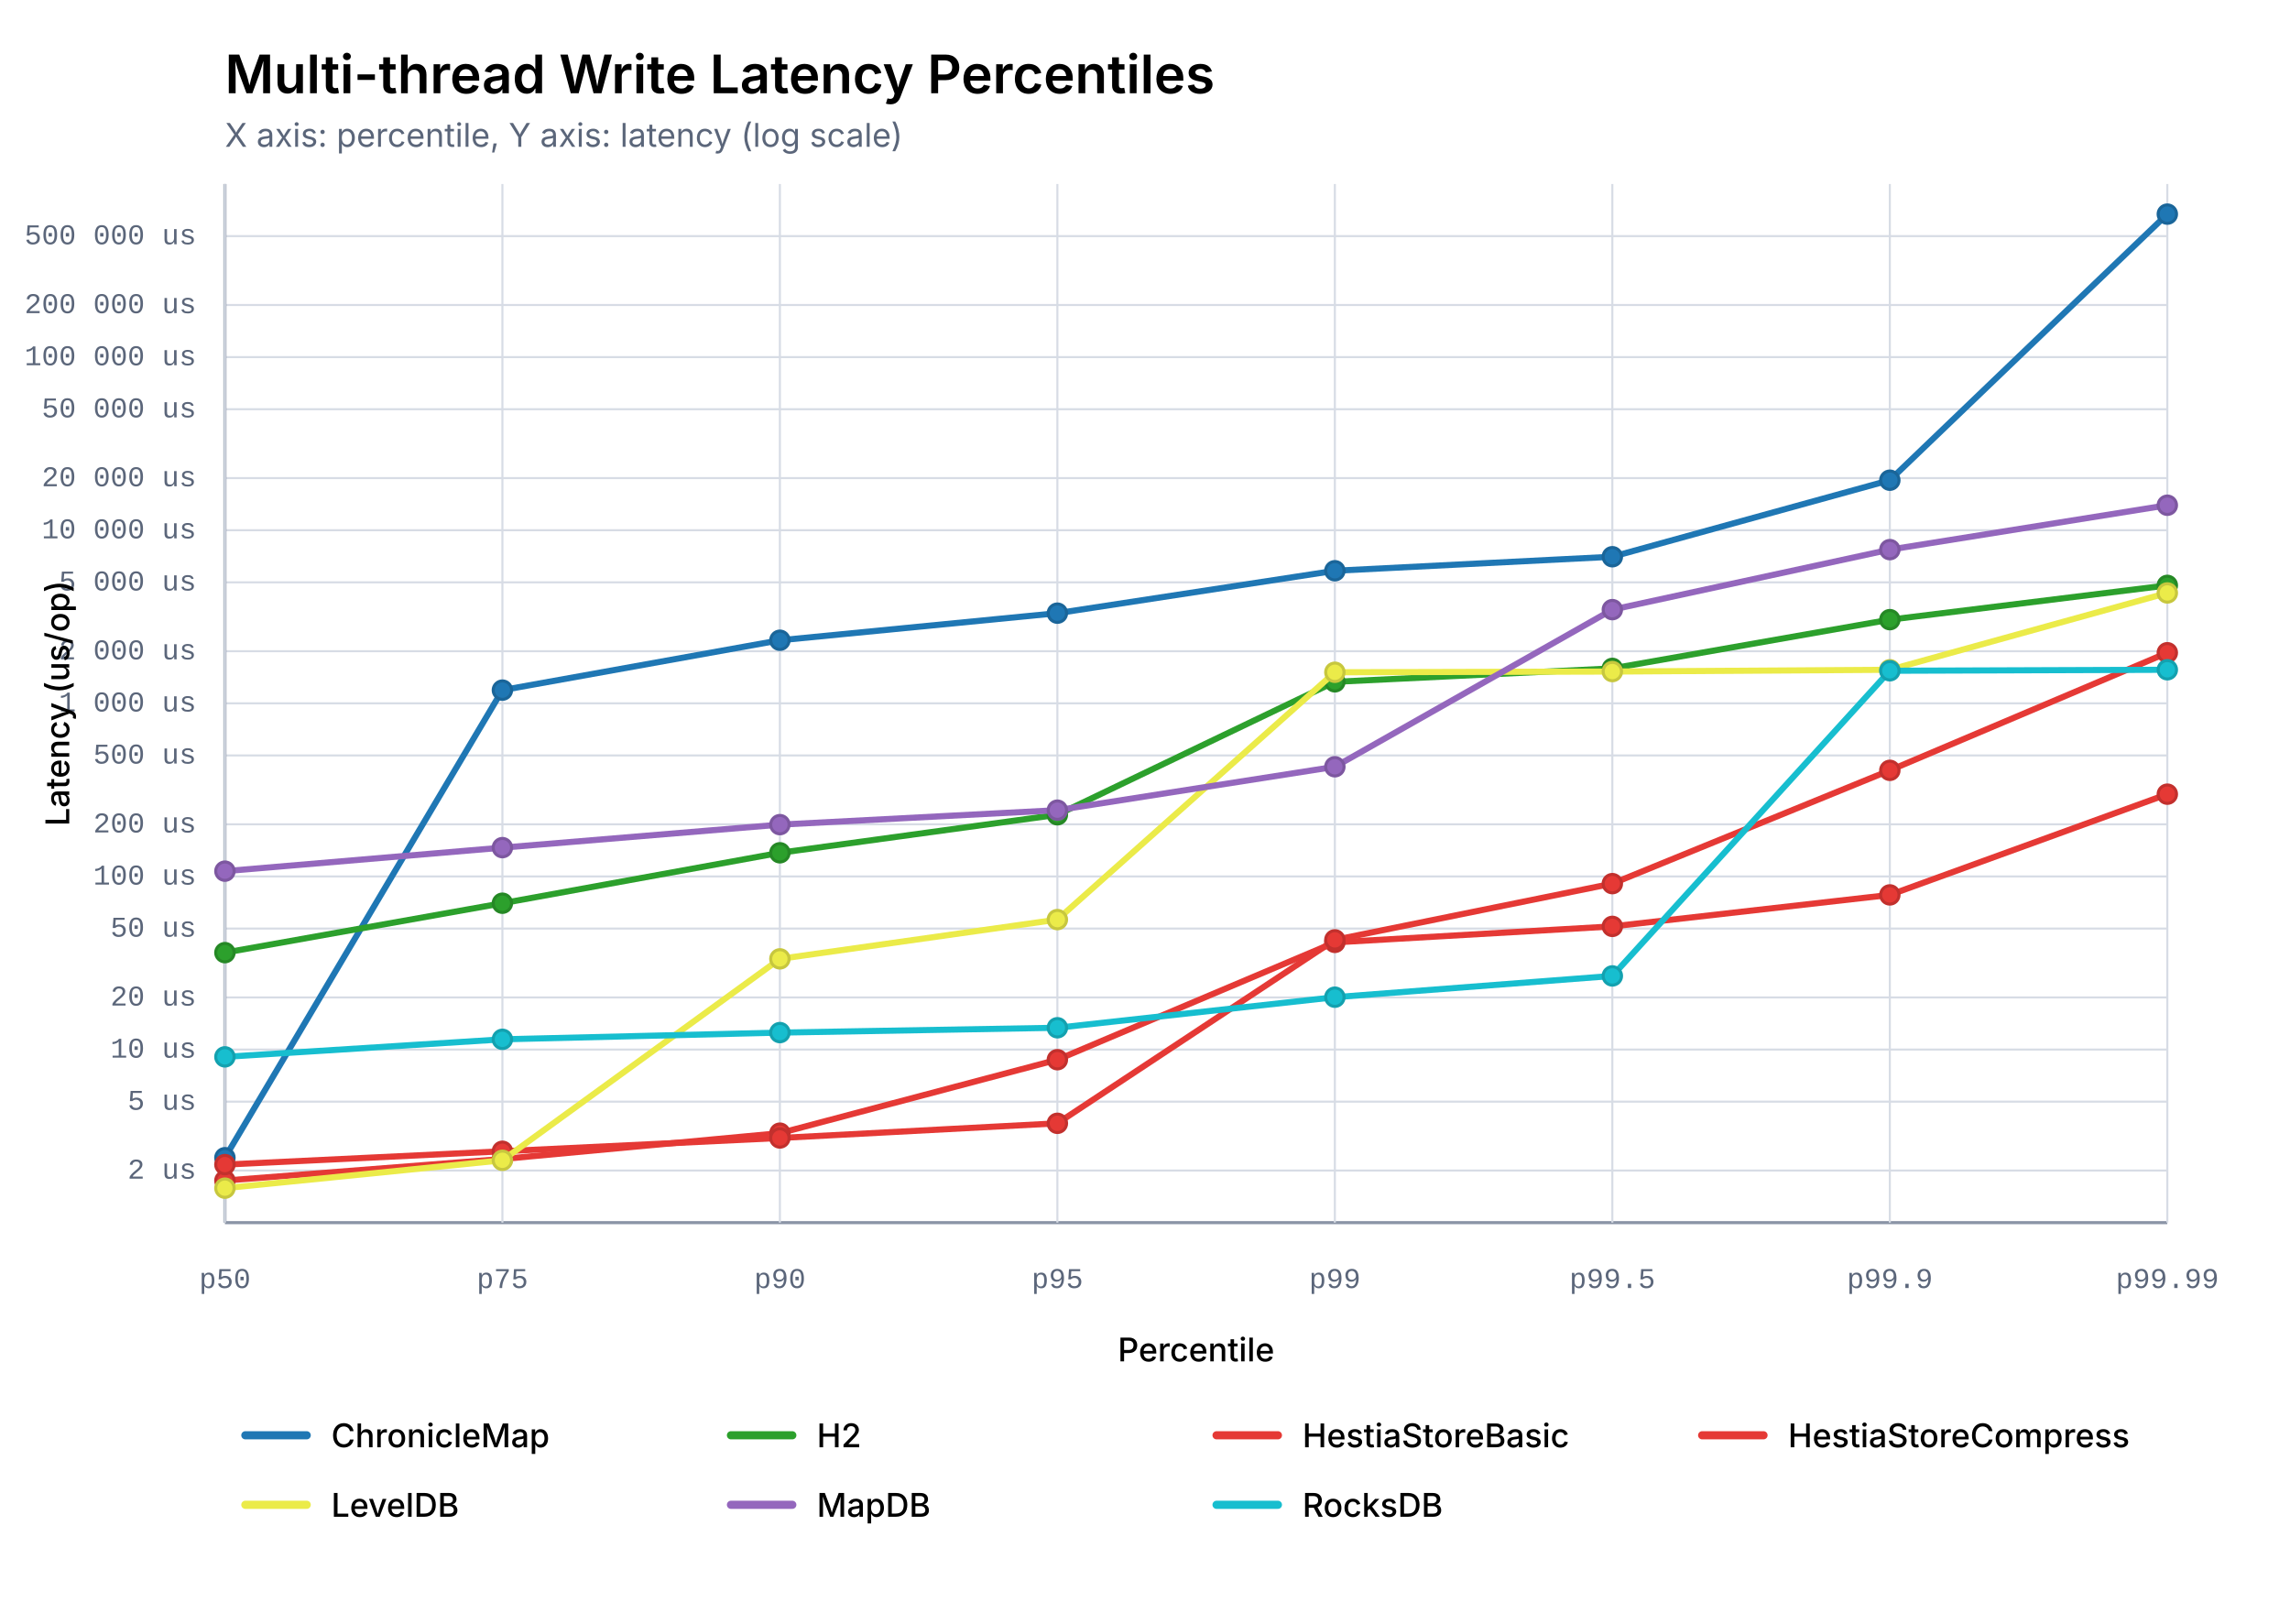
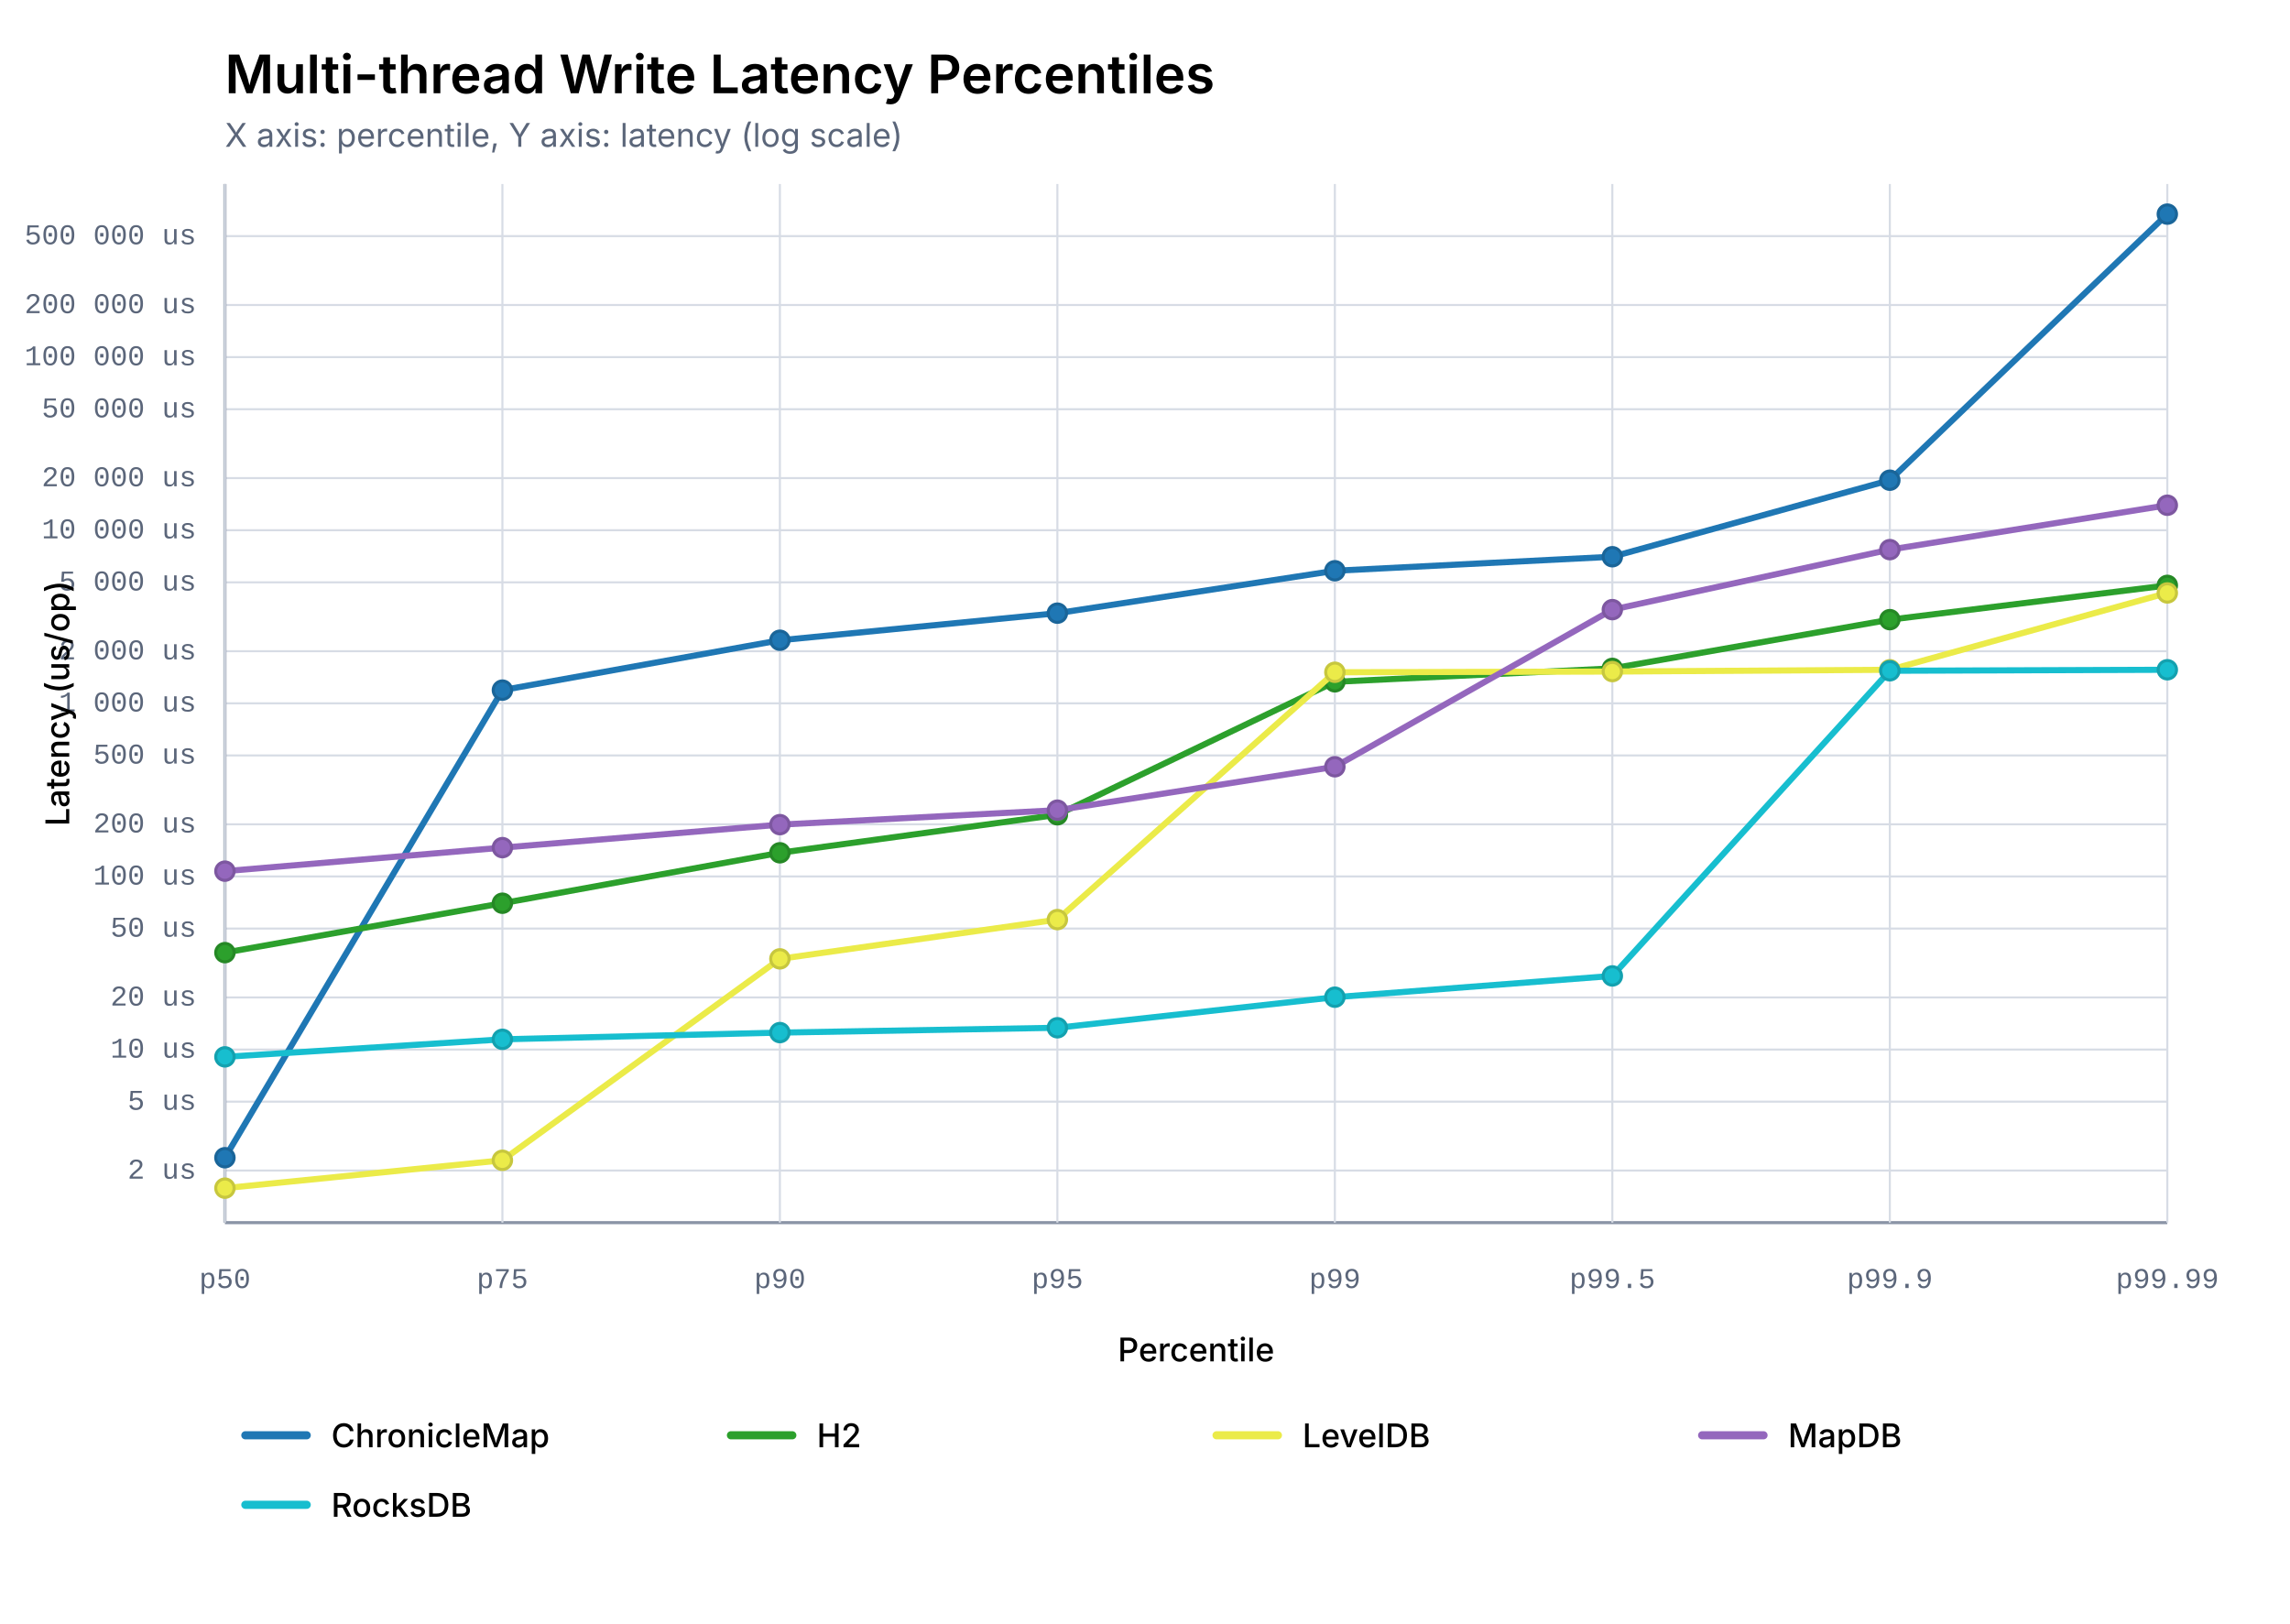
<svg xmlns="http://www.w3.org/2000/svg" width="1120" height="794" viewBox="0 0 1120 794">
  <style>
        text { fill: currentColor; dominant-baseline: middle; }
        .title { font: 600 26px "Inter", "Helvetica Neue", Arial, sans-serif; }
        .subtitle { font: 16px "Inter", "Helvetica Neue", Arial, sans-serif; fill: #5B667A; }
        .axis-label { font: 500 16px "Inter", "Helvetica Neue", Arial, sans-serif; }
        .tick { font: 14px "IBM Plex Mono", "Courier New", monospace; fill: #5B667A; }
        .legend { font: 500 16px "Inter", "Helvetica Neue", Arial, sans-serif; }
        .grid { stroke: #D7DCE5; stroke-width: 1; fill: none; }
        .axis { stroke: #8A94A6; stroke-width: 1.5; fill: none; }
    </style>
  <text class="title" x="110" y="36">Multi-thread Write Latency Percentiles</text>
  <text class="subtitle" x="110" y="66">X axis: percentile, Y axis: latency (log scale)</text>
  <line class="grid" x1="110" y1="572.513" x2="1060" y2="572.513" />
  <text class="tick" x="96" y="572.513" text-anchor="end">2 us</text>
  <line class="grid" x1="110" y1="538.821" x2="1060" y2="538.821" />
  <text class="tick" x="96" y="538.821" text-anchor="end">5 us</text>
  <line class="grid" x1="110" y1="513.333" x2="1060" y2="513.333" />
  <text class="tick" x="96" y="513.333" text-anchor="end">10 us</text>
  <line class="grid" x1="110" y1="487.846" x2="1060" y2="487.846" />
  <text class="tick" x="96" y="487.846" text-anchor="end">20 us</text>
  <line class="grid" x1="110" y1="454.154" x2="1060" y2="454.154" />
  <text class="tick" x="96" y="454.154" text-anchor="end">50 us</text>
  <line class="grid" x1="110" y1="428.667" x2="1060" y2="428.667" />
  <text class="tick" x="96" y="428.667" text-anchor="end">100 us</text>
  <line class="grid" x1="110" y1="403.179" x2="1060" y2="403.179" />
  <text class="tick" x="96" y="403.179" text-anchor="end">200 us</text>
  <line class="grid" x1="110" y1="369.487" x2="1060" y2="369.487" />
  <text class="tick" x="96" y="369.487" text-anchor="end">500 us</text>
  <line class="grid" x1="110" y1="344.0" x2="1060" y2="344.0" />
  <text class="tick" x="96" y="344.0" text-anchor="end">1 000 us</text>
  <line class="grid" x1="110" y1="318.513" x2="1060" y2="318.513" />
  <text class="tick" x="96" y="318.513" text-anchor="end">2 000 us</text>
  <line class="grid" x1="110" y1="284.821" x2="1060" y2="284.821" />
  <text class="tick" x="96" y="284.821" text-anchor="end">5 000 us</text>
  <line class="grid" x1="110" y1="259.333" x2="1060" y2="259.333" />
  <text class="tick" x="96" y="259.333" text-anchor="end">10 000 us</text>
  <line class="grid" x1="110" y1="233.846" x2="1060" y2="233.846" />
  <text class="tick" x="96" y="233.846" text-anchor="end">20 000 us</text>
  <line class="grid" x1="110" y1="200.154" x2="1060" y2="200.154" />
  <text class="tick" x="96" y="200.154" text-anchor="end">50 000 us</text>
  <line class="grid" x1="110" y1="174.667" x2="1060" y2="174.667" />
  <text class="tick" x="96" y="174.667" text-anchor="end">100 000 us</text>
  <line class="grid" x1="110" y1="149.179" x2="1060" y2="149.179" />
  <text class="tick" x="96" y="149.179" text-anchor="end">200 000 us</text>
  <line class="grid" x1="110" y1="115.487" x2="1060" y2="115.487" />
  <text class="tick" x="96" y="115.487" text-anchor="end">500 000 us</text>
  <line class="axis" x1="110" y1="598" x2="1060" y2="598" />
  <line class="axis" x1="110" y1="90" x2="110" y2="598" />
  <line class="grid" x1="110.0" y1="90" x2="110.0" y2="598" />
  <text class="tick" x="110.0" y="626" text-anchor="middle">p50</text>
  <line class="grid" x1="245.714" y1="90" x2="245.714" y2="598" />
  <text class="tick" x="245.714" y="626" text-anchor="middle">p75</text>
  <line class="grid" x1="381.429" y1="90" x2="381.429" y2="598" />
  <text class="tick" x="381.429" y="626" text-anchor="middle">p90</text>
  <line class="grid" x1="517.143" y1="90" x2="517.143" y2="598" />
  <text class="tick" x="517.143" y="626" text-anchor="middle">p95</text>
  <line class="grid" x1="652.857" y1="90" x2="652.857" y2="598" />
  <text class="tick" x="652.857" y="626" text-anchor="middle">p99</text>
  <line class="grid" x1="788.571" y1="90" x2="788.571" y2="598" />
  <text class="tick" x="788.571" y="626" text-anchor="middle">p99.5</text>
  <line class="grid" x1="924.286" y1="90" x2="924.286" y2="598" />
  <text class="tick" x="924.286" y="626" text-anchor="middle">p99.9</text>
  <line class="grid" x1="1060.0" y1="90" x2="1060.0" y2="598" />
  <text class="tick" x="1060.0" y="626" text-anchor="middle">p99.99</text>
  <text class="axis-label" x="585" y="660" text-anchor="middle">Percentile</text>
  <text class="axis-label" x="28" y="344" transform="rotate(-90 28 344)" text-anchor="middle">Latency (us/op)</text>
  <polyline points="110.00,566.24 245.71,337.54 381.43,313.15 517.14,299.90 652.86,279.16 788.57,272.30 924.29,234.87 1060.00,104.72" fill="none" stroke="#1F77B4" stroke-width="3" stroke-linejoin="round" stroke-linecap="round" />
  <circle cx="110.0" cy="566.24" r="4.5" fill="#1F77B4" stroke="#1A6599" stroke-width="1.5" />
  <circle cx="245.714" cy="337.544" r="4.5" fill="#1F77B4" stroke="#1A6599" stroke-width="1.5" />
  <circle cx="381.429" cy="313.147" r="4.5" fill="#1F77B4" stroke="#1A6599" stroke-width="1.5" />
  <circle cx="517.143" cy="299.902" r="4.5" fill="#1F77B4" stroke="#1A6599" stroke-width="1.5" />
  <circle cx="652.857" cy="279.156" r="4.5" fill="#1F77B4" stroke="#1A6599" stroke-width="1.5" />
  <circle cx="788.571" cy="272.298" r="4.5" fill="#1F77B4" stroke="#1A6599" stroke-width="1.5" />
  <circle cx="924.286" cy="234.87" r="4.5" fill="#1F77B4" stroke="#1A6599" stroke-width="1.5" />
  <circle cx="1060.0" cy="104.723" r="4.5" fill="#1F77B4" stroke="#1A6599" stroke-width="1.5" />
  <polyline points="110.00,465.94 245.71,441.77 381.43,417.10 517.14,398.51 652.86,333.48 788.57,326.92 924.29,303.08 1060.00,286.32" fill="none" stroke="#2CA02C" stroke-width="3" stroke-linejoin="round" stroke-linecap="round" />
  <circle cx="110.0" cy="465.94" r="4.5" fill="#2CA02C" stroke="#258825" stroke-width="1.5" />
  <circle cx="245.714" cy="441.773" r="4.5" fill="#2CA02C" stroke="#258825" stroke-width="1.5" />
  <circle cx="381.429" cy="417.102" r="4.5" fill="#2CA02C" stroke="#258825" stroke-width="1.5" />
  <circle cx="517.143" cy="398.511" r="4.5" fill="#2CA02C" stroke="#258825" stroke-width="1.5" />
  <circle cx="652.857" cy="333.481" r="4.5" fill="#2CA02C" stroke="#258825" stroke-width="1.5" />
  <circle cx="788.571" cy="326.918" r="4.5" fill="#2CA02C" stroke="#258825" stroke-width="1.5" />
  <circle cx="924.286" cy="303.076" r="4.5" fill="#2CA02C" stroke="#258825" stroke-width="1.5" />
  <circle cx="1060.0" cy="286.318" r="4.5" fill="#2CA02C" stroke="#258825" stroke-width="1.5" />
-   <polyline points="110.00,577.42 245.71,566.87 381.43,554.23 517.14,518.30 652.86,460.92 788.57,453.10 924.29,437.70 1060.00,388.43" fill="none" stroke="#E53935" stroke-width="3" stroke-linejoin="round" stroke-linecap="round" />
-   <circle cx="110.0" cy="577.423" r="4.5" fill="#E53935" stroke="#C2302D" stroke-width="1.5" />
-   <circle cx="245.714" cy="566.866" r="4.5" fill="#E53935" stroke="#C2302D" stroke-width="1.5" />
-   <circle cx="381.429" cy="554.233" r="4.5" fill="#E53935" stroke="#C2302D" stroke-width="1.5" />
-   <circle cx="517.143" cy="518.302" r="4.5" fill="#E53935" stroke="#C2302D" stroke-width="1.5" />
-   <circle cx="652.857" cy="460.917" r="4.5" fill="#E53935" stroke="#C2302D" stroke-width="1.5" />
-   <circle cx="788.571" cy="453.098" r="4.5" fill="#E53935" stroke="#C2302D" stroke-width="1.5" />
-   <circle cx="924.286" cy="437.705" r="4.5" fill="#E53935" stroke="#C2302D" stroke-width="1.5" />
-   <circle cx="1060.0" cy="388.431" r="4.5" fill="#E53935" stroke="#C2302D" stroke-width="1.5" />
-   <polyline points="110.00,569.61 245.71,563.09 381.43,556.59 517.14,549.42 652.86,459.69 788.57,432.18 924.29,376.77 1060.00,319.26" fill="none" stroke="#E53935" stroke-width="3" stroke-linejoin="round" stroke-linecap="round" />
-   <circle cx="110.0" cy="569.615" r="4.5" fill="#E53935" stroke="#C2302D" stroke-width="1.5" />
-   <circle cx="245.714" cy="563.093" r="4.5" fill="#E53935" stroke="#C2302D" stroke-width="1.5" />
-   <circle cx="381.429" cy="556.588" r="4.5" fill="#E53935" stroke="#C2302D" stroke-width="1.5" />
-   <circle cx="517.143" cy="549.418" r="4.5" fill="#E53935" stroke="#C2302D" stroke-width="1.5" />
-   <circle cx="652.857" cy="459.693" r="4.5" fill="#E53935" stroke="#C2302D" stroke-width="1.5" />
-   <circle cx="788.571" cy="432.183" r="4.5" fill="#E53935" stroke="#C2302D" stroke-width="1.5" />
-   <circle cx="924.286" cy="376.774" r="4.5" fill="#E53935" stroke="#C2302D" stroke-width="1.5" />
-   <circle cx="1060.0" cy="319.256" r="4.5" fill="#E53935" stroke="#C2302D" stroke-width="1.5" />
  <polyline points="110.00,581.13 245.71,567.50 381.43,468.98 517.14,449.78 652.86,328.81 788.57,328.46 924.29,327.59 1060.00,290.01" fill="none" stroke="#ebeb49" stroke-width="3" stroke-linejoin="round" stroke-linecap="round" />
  <circle cx="110.0" cy="581.134" r="4.5" fill="#ebeb49" stroke="#C7C73E" stroke-width="1.5" />
  <circle cx="245.714" cy="567.502" r="4.5" fill="#ebeb49" stroke="#C7C73E" stroke-width="1.5" />
  <circle cx="381.429" cy="468.981" r="4.5" fill="#ebeb49" stroke="#C7C73E" stroke-width="1.5" />
  <circle cx="517.143" cy="449.777" r="4.5" fill="#ebeb49" stroke="#C7C73E" stroke-width="1.5" />
  <circle cx="652.857" cy="328.812" r="4.5" fill="#ebeb49" stroke="#C7C73E" stroke-width="1.5" />
  <circle cx="788.571" cy="328.465" r="4.5" fill="#ebeb49" stroke="#C7C73E" stroke-width="1.5" />
  <circle cx="924.286" cy="327.587" r="4.5" fill="#ebeb49" stroke="#C7C73E" stroke-width="1.5" />
  <circle cx="1060.0" cy="290.011" r="4.5" fill="#ebeb49" stroke="#C7C73E" stroke-width="1.5" />
  <polyline points="110.00,426.09 245.71,414.58 381.43,403.33 517.14,396.26 652.86,375.03 788.57,298.17 924.29,268.82 1060.00,247.11" fill="none" stroke="#9467BD" stroke-width="3" stroke-linejoin="round" stroke-linecap="round" />
  <circle cx="110.0" cy="426.088" r="4.5" fill="#9467BD" stroke="#7D57A0" stroke-width="1.5" />
  <circle cx="245.714" cy="414.579" r="4.5" fill="#9467BD" stroke="#7D57A0" stroke-width="1.5" />
  <circle cx="381.429" cy="403.333" r="4.5" fill="#9467BD" stroke="#7D57A0" stroke-width="1.5" />
  <circle cx="517.143" cy="396.26" r="4.5" fill="#9467BD" stroke="#7D57A0" stroke-width="1.5" />
  <circle cx="652.857" cy="375.026" r="4.5" fill="#9467BD" stroke="#7D57A0" stroke-width="1.5" />
  <circle cx="788.571" cy="298.173" r="4.5" fill="#9467BD" stroke="#7D57A0" stroke-width="1.5" />
  <circle cx="924.286" cy="268.824" r="4.5" fill="#9467BD" stroke="#7D57A0" stroke-width="1.5" />
  <circle cx="1060.0" cy="247.112" r="4.5" fill="#9467BD" stroke="#7D57A0" stroke-width="1.5" />
  <polyline points="110.00,516.91 245.71,508.34 381.43,505.05 517.14,502.68 652.86,487.73 788.57,477.33 924.29,328.07 1060.00,327.59" fill="none" stroke="#17BECF" stroke-width="3" stroke-linejoin="round" stroke-linecap="round" />
  <circle cx="110.0" cy="516.914" r="4.5" fill="#17BECF" stroke="#13A1AF" stroke-width="1.5" />
  <circle cx="245.714" cy="508.335" r="4.5" fill="#17BECF" stroke="#13A1AF" stroke-width="1.5" />
  <circle cx="381.429" cy="505.046" r="4.5" fill="#17BECF" stroke="#13A1AF" stroke-width="1.5" />
  <circle cx="517.143" cy="502.682" r="4.5" fill="#17BECF" stroke="#13A1AF" stroke-width="1.5" />
  <circle cx="652.857" cy="487.729" r="4.5" fill="#17BECF" stroke="#13A1AF" stroke-width="1.5" />
  <circle cx="788.571" cy="477.327" r="4.5" fill="#17BECF" stroke="#13A1AF" stroke-width="1.5" />
  <circle cx="924.286" cy="328.072" r="4.5" fill="#17BECF" stroke="#13A1AF" stroke-width="1.5" />
  <circle cx="1060.0" cy="327.587" r="4.5" fill="#17BECF" stroke="#13A1AF" stroke-width="1.5" />
  <line x1="120.0" y1="702.0" x2="150.0" y2="702.0" stroke="#1F77B4" stroke-width="4" stroke-linecap="round" />
  <text class="legend" x="162.0" y="702.0">ChronicleMap</text>
  <line x1="357.5" y1="702.0" x2="387.5" y2="702.0" stroke="#2CA02C" stroke-width="4" stroke-linecap="round" />
  <text class="legend" x="399.5" y="702.0">H2</text>
-   <line x1="595.0" y1="702.0" x2="625.0" y2="702.0" stroke="#E53935" stroke-width="4" stroke-linecap="round" />
-   <text class="legend" x="637.0" y="702.0">HestiaStoreBasic</text>
-   <line x1="832.5" y1="702.0" x2="862.5" y2="702.0" stroke="#E53935" stroke-width="4" stroke-linecap="round" />
-   <text class="legend" x="874.5" y="702.0">HestiaStoreCompress</text>
-   <line x1="120.0" y1="736.0" x2="150.0" y2="736.0" stroke="#ebeb49" stroke-width="4" stroke-linecap="round" />
-   <text class="legend" x="162.0" y="736.0">LevelDB</text>
-   <line x1="357.5" y1="736.0" x2="387.5" y2="736.0" stroke="#9467BD" stroke-width="4" stroke-linecap="round" />
-   <text class="legend" x="399.5" y="736.0">MapDB</text>
-   <line x1="595.0" y1="736.0" x2="625.0" y2="736.0" stroke="#17BECF" stroke-width="4" stroke-linecap="round" />
-   <text class="legend" x="637.0" y="736.0">RocksDB</text>
+   <line x1="595.0" y1="702.0" x2="625.0" y2="702.0" stroke="#ebeb49" stroke-width="4" stroke-linecap="round" />
+   <text class="legend" x="637.0" y="702.0">LevelDB</text>
+   <line x1="832.5" y1="702.0" x2="862.5" y2="702.0" stroke="#9467BD" stroke-width="4" stroke-linecap="round" />
+   <text class="legend" x="874.5" y="702.0">MapDB</text>
+   <line x1="120.0" y1="736.0" x2="150.0" y2="736.0" stroke="#17BECF" stroke-width="4" stroke-linecap="round" />
+   <text class="legend" x="162.0" y="736.0">RocksDB</text>
</svg>
